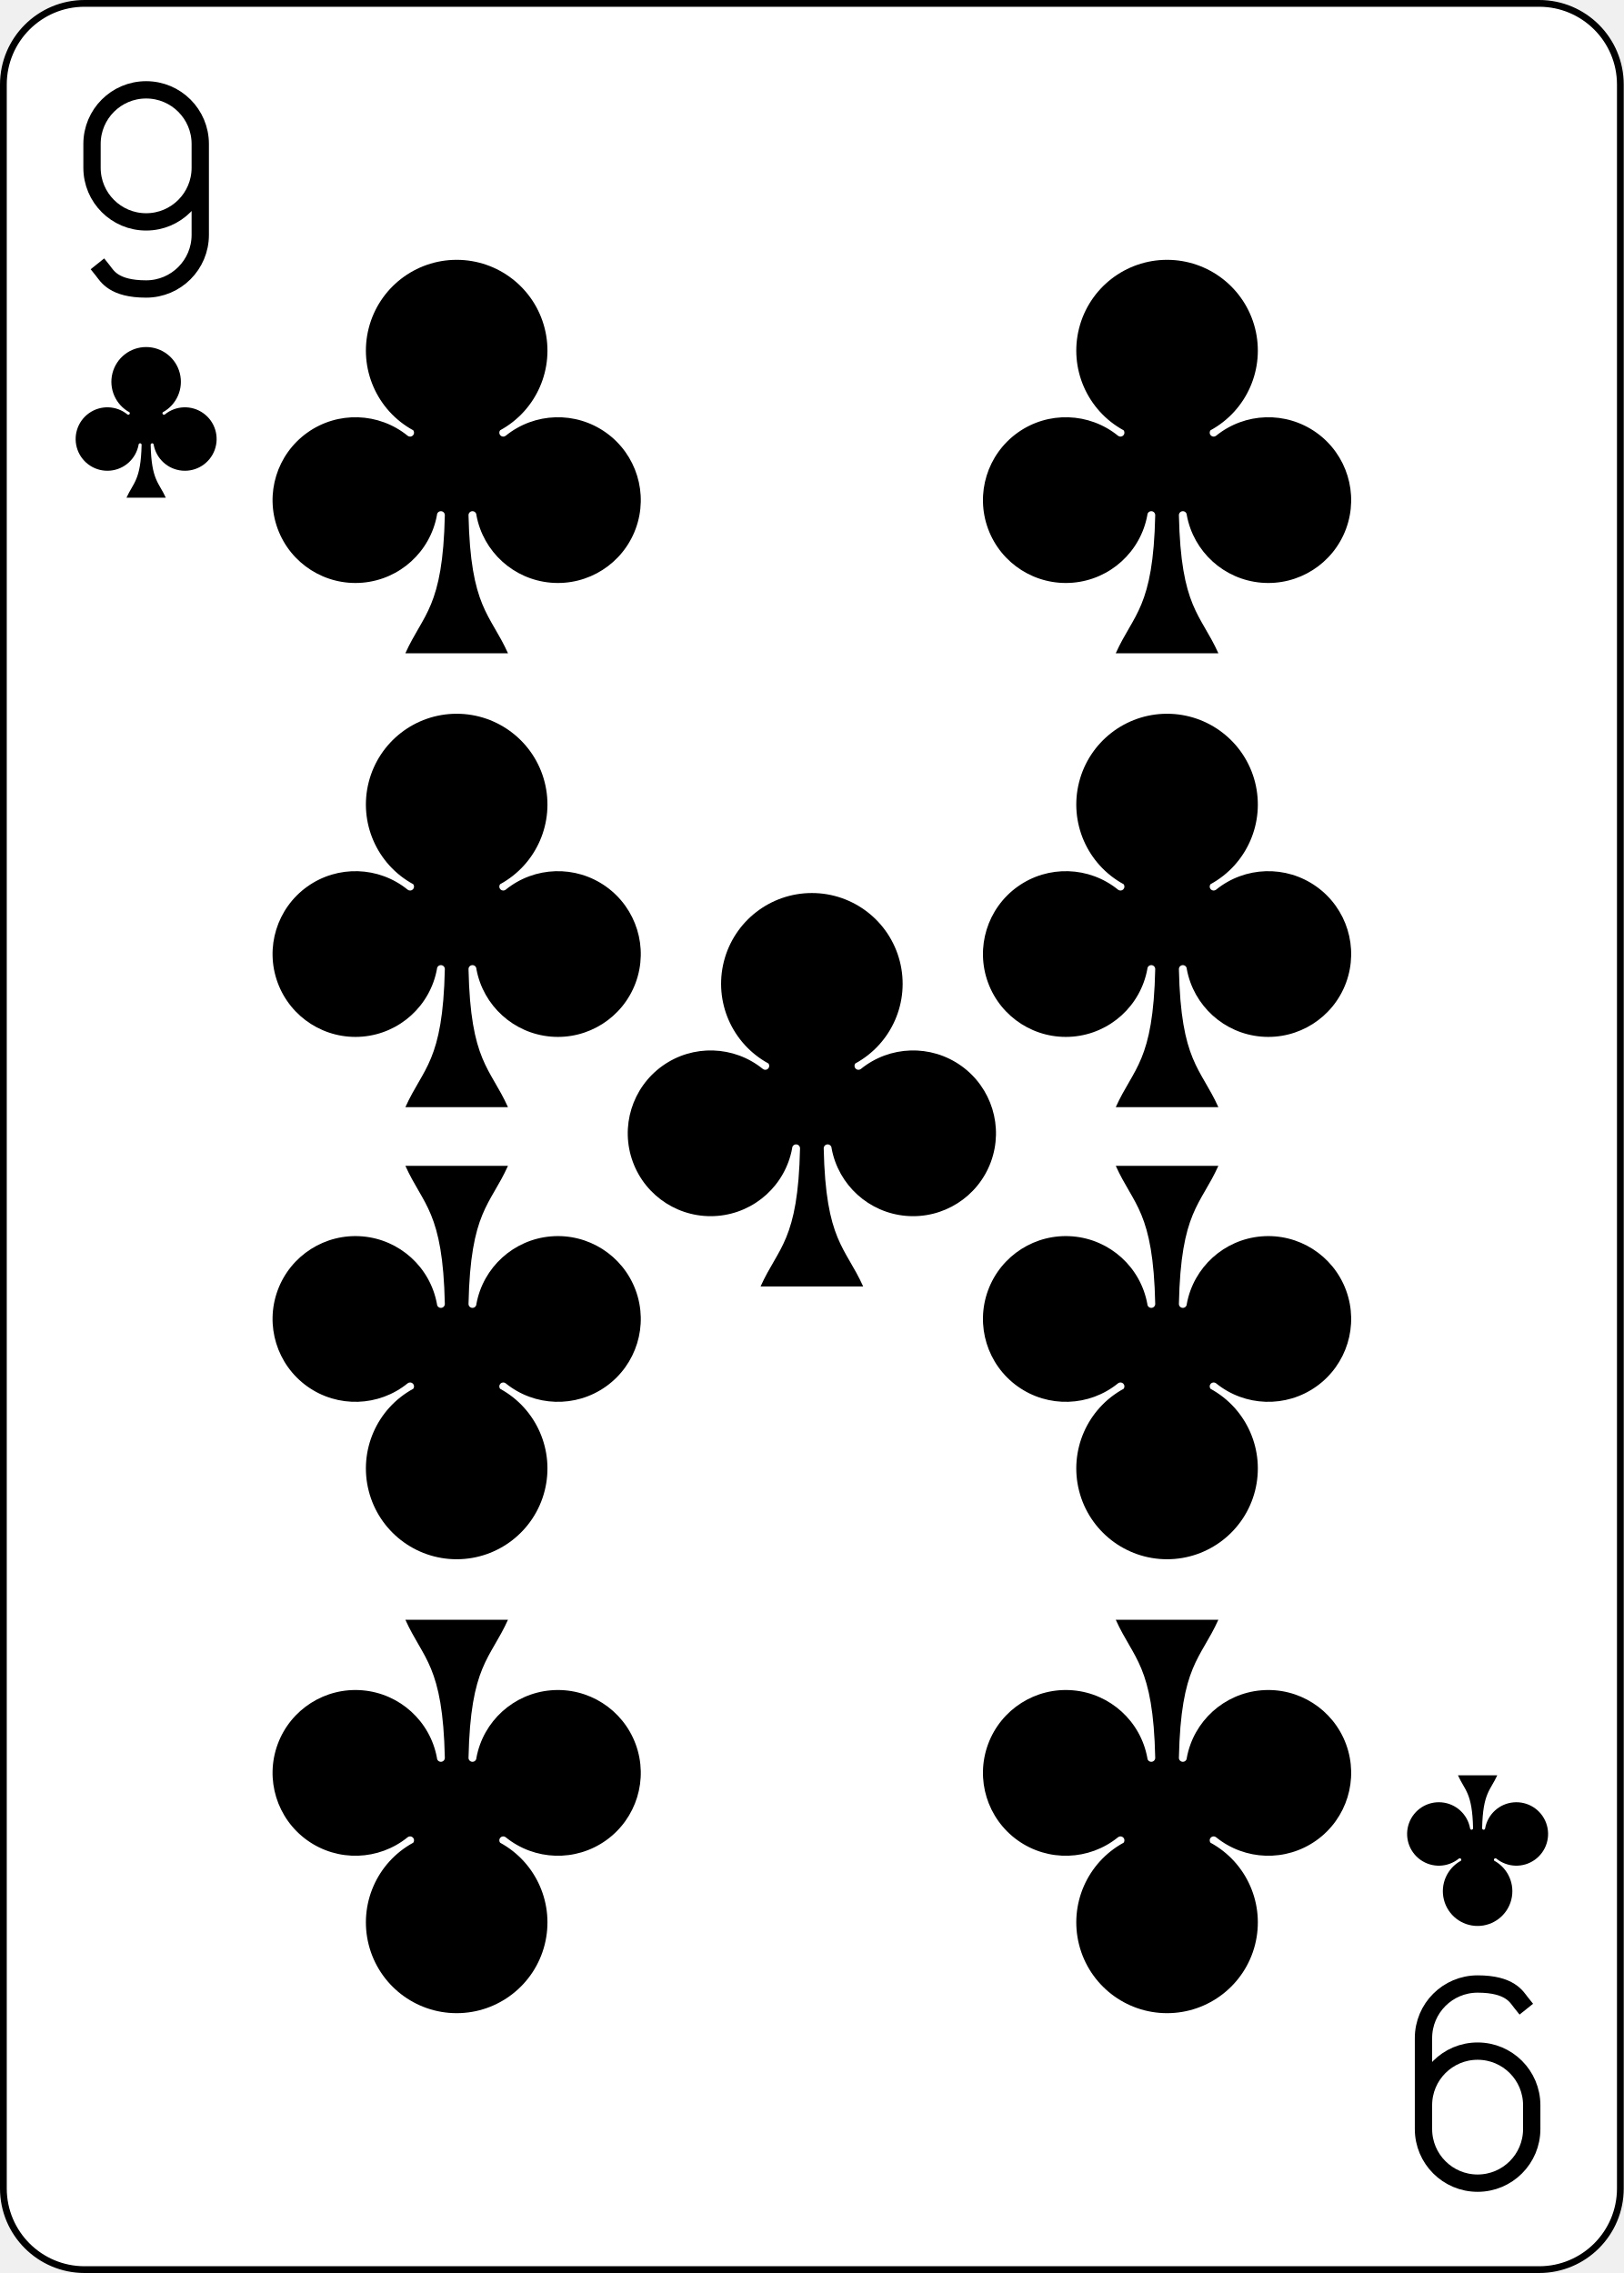
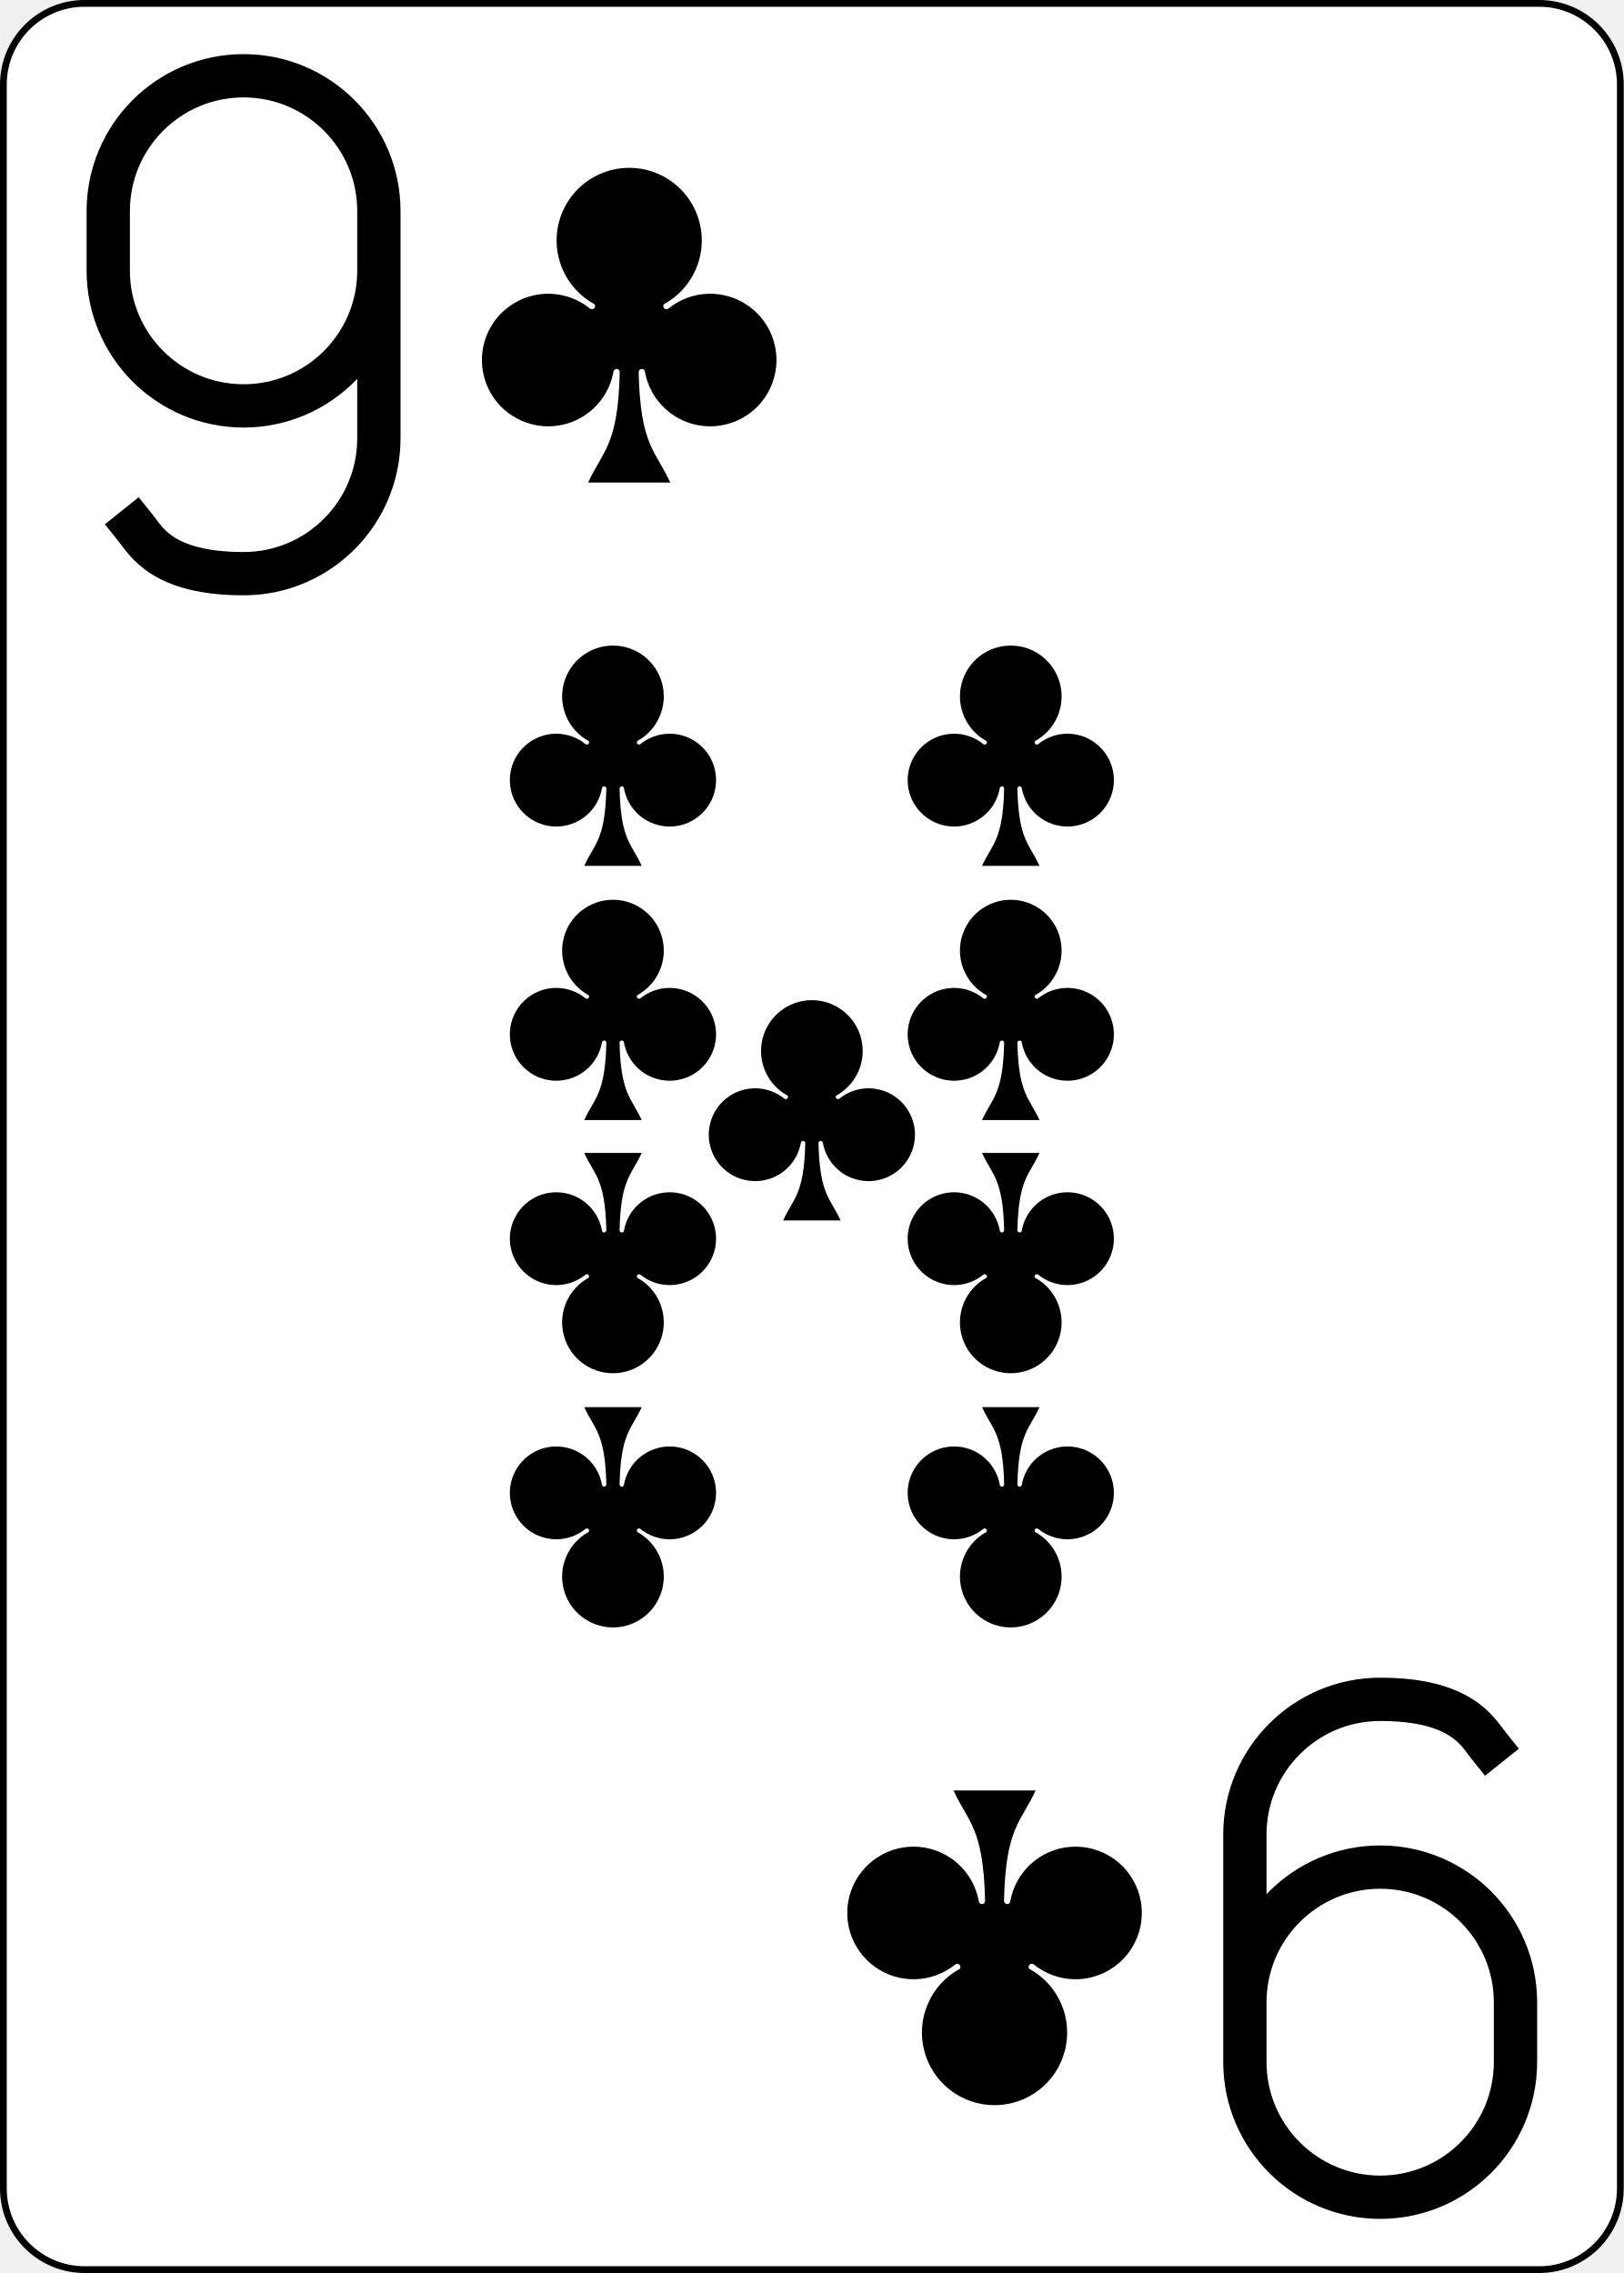
<svg xmlns="http://www.w3.org/2000/svg" xmlns:xlink="http://www.w3.org/1999/xlink" width="240" height="336" class="card" preserveAspectRatio="none" viewBox="-120 -168 240 336">
  <symbol id="b" preserveAspectRatio="xMinYMid" viewBox="-600 -600 1200 1200">
    <path d="M30 150c5 235 55 250 100 350h-260c45-100 95-115 100-350a10 10 0 0 0-20 0 210 210 0 1 1-74-201 10 10 0 0 0 14-14 230 230 0 1 1 220 0 10 10 0 0 0 14 14 210 210 0 1 1-74 201 10 10 0 0 0-20 0" />
  </symbol>
  <symbol id="a" preserveAspectRatio="xMinYMid" viewBox="-500 -500 1000 1000">
    <path fill="none" stroke="#000" stroke-linecap="square" stroke-miterlimit="1.5" stroke-width="80" d="M250-100a250 250 0 0 1-500 0v-110a250 250 0 0 1 500 0v420A250 250 0 0 1 0 460c-150 0-180-60-200-85" />
  </symbol>
  <rect width="239" height="335" x="-119.5" y="-167.5" fill="#fff" stroke="#000" rx="12" ry="12" />
-   <use xlink:href="#a" height="32" x="-114.4" y="-156" />
-   <use xlink:href="#b" height="26.8" x="-111.8" y="-119" />
-   <use xlink:href="#b" height="70" x="-87.5" y="-135.6" />
-   <use xlink:href="#b" height="70" x="17.5" y="-135.6" />
-   <use xlink:href="#b" height="70" x="-87.5" y="-68.5" />
-   <use xlink:href="#b" height="70" x="17.5" y="-68.5" />
-   <use xlink:href="#b" height="70" x="-35" y="-42" />
-   <g transform="rotate(180)">
-     <use xlink:href="#a" height="32" x="-114.4" y="-156" />
-     <use xlink:href="#b" height="26.8" x="-111.8" y="-119" />
+   <use xlink:href="#a" height="80" x="-124" y="-160" />
+   <use xlink:href="#b" height="56" x="-55" y="-148" />
+   <g transform="scale(0.56)">
    <use xlink:href="#b" height="70" x="-87.5" y="-135.6" />
    <use xlink:href="#b" height="70" x="17.5" y="-135.6" />
    <use xlink:href="#b" height="70" x="-87.5" y="-68.5" />
    <use xlink:href="#b" height="70" x="17.5" y="-68.5" />
+     <use xlink:href="#b" height="70" x="-35" y="-42" />
+   </g>
+   <g transform="rotate(180)">
+     <use xlink:href="#a" height="80" x="-124" y="-160" />
+     <use xlink:href="#b" height="56" x="-55" y="-148" />
+     <g transform="scale(0.56)">
+       <use xlink:href="#b" height="70" x="-87.5" y="-135.6" />
+       <use xlink:href="#b" height="70" x="17.5" y="-135.6" />
+       <use xlink:href="#b" height="70" x="-87.5" y="-68.5" />
+       <use xlink:href="#b" height="70" x="17.5" y="-68.5" />
+     </g>
  </g>
</svg>
